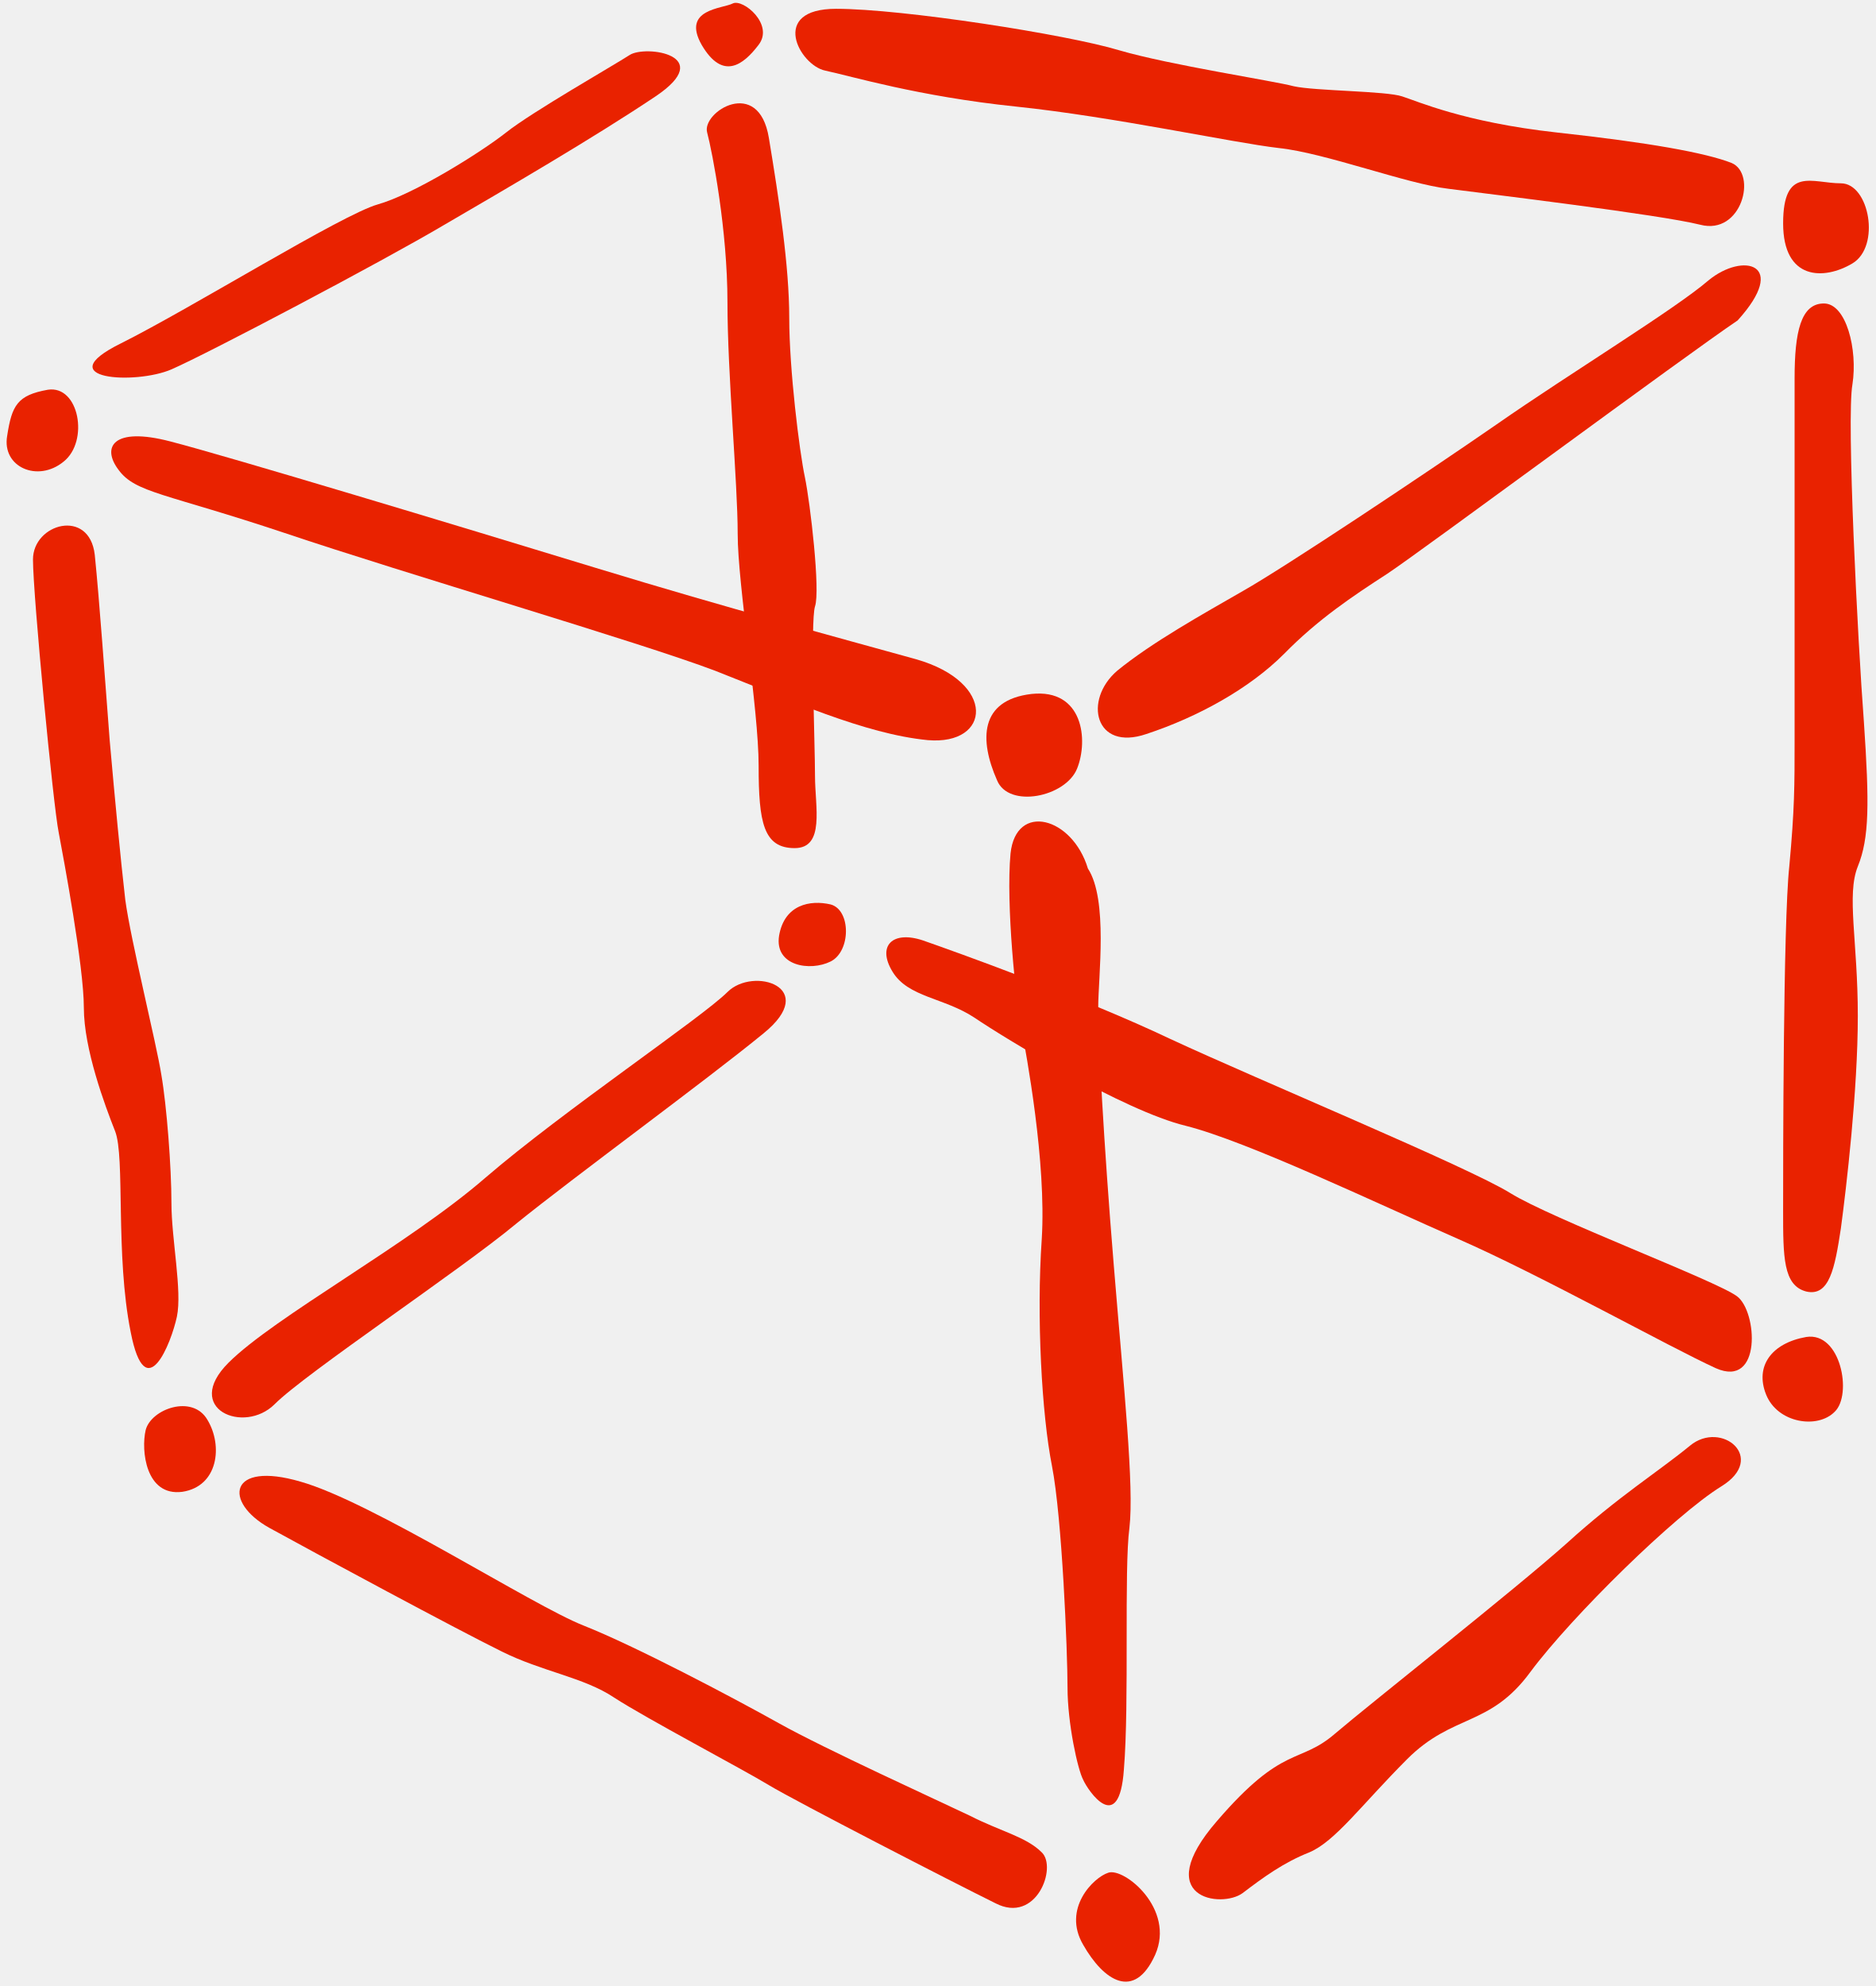
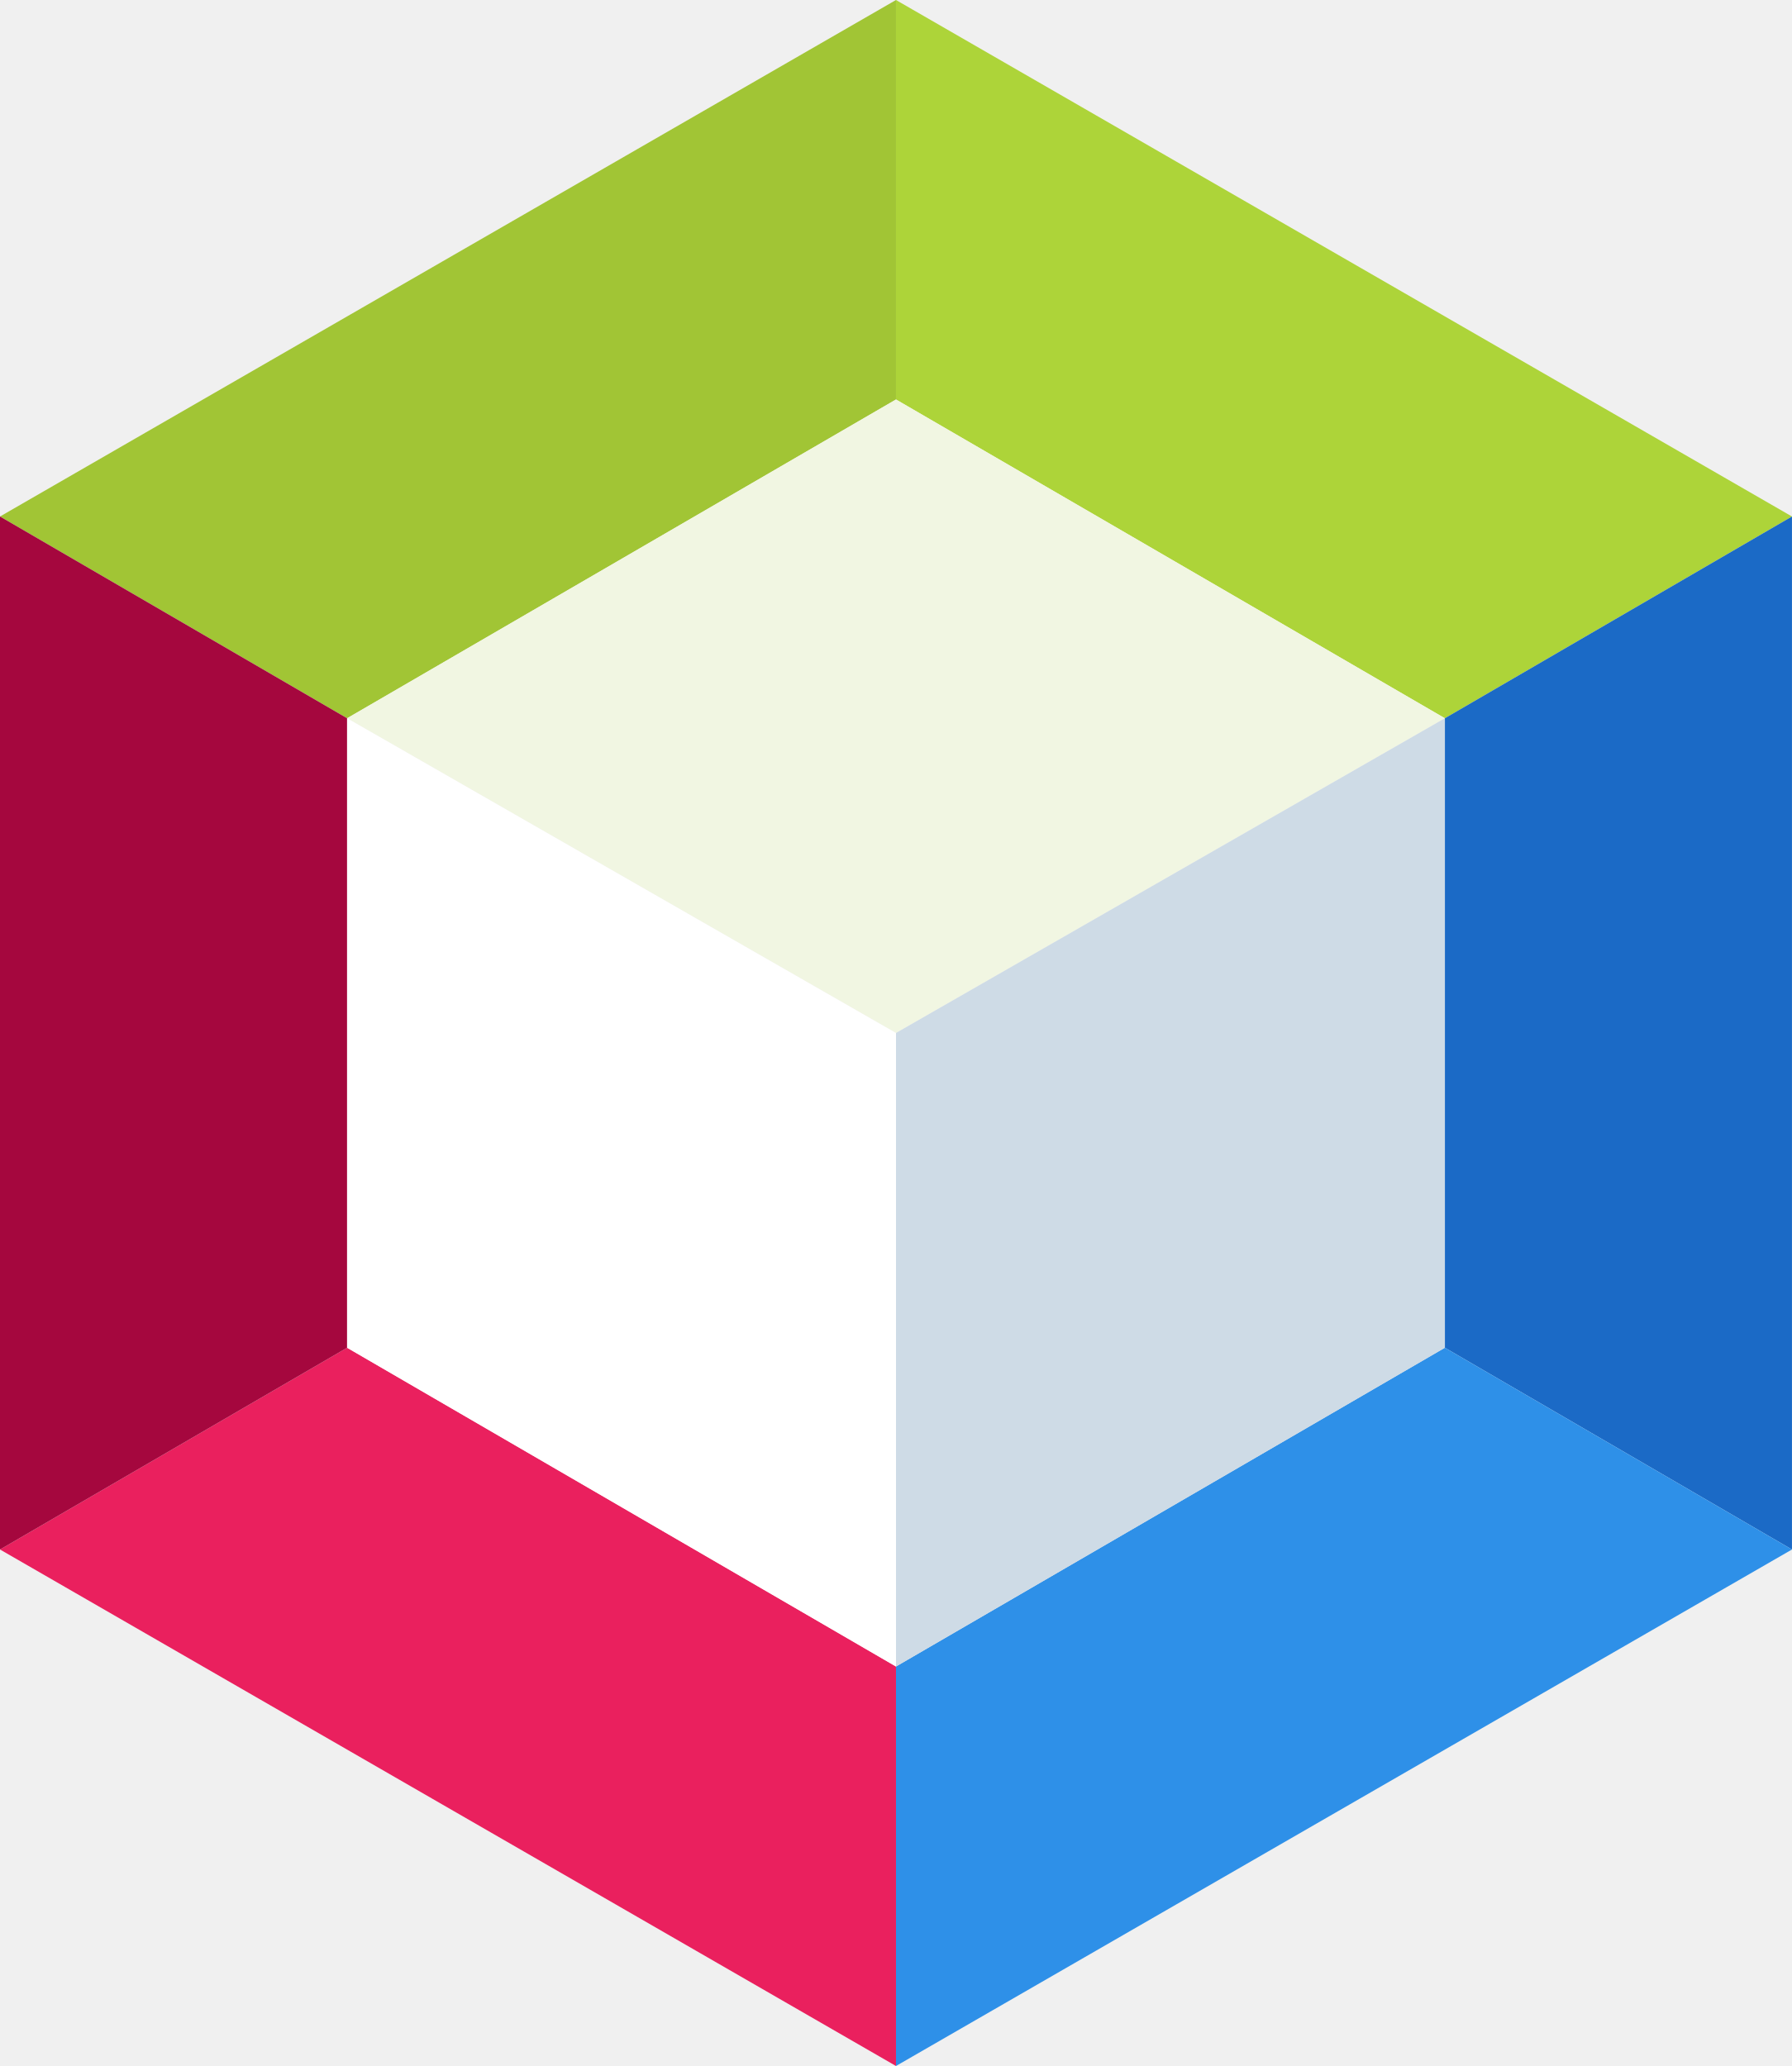
- <svg xmlns="http://www.w3.org/2000/svg" xmlns:xlink="http://www.w3.org/1999/xlink" width="256px" height="271px" viewBox="0 0 256 271" version="1.1" preserveAspectRatio="xMinYMin meet">
-   <a xlink:href="http://logo.webnhanh.com/logo/netbeans-1.svg.html" target="_blank">
-     <g fill="#E92200">
-       <path d="M23.221,60.229 C31.092,62.259 62.415,71.72 81.222,77.464 C100.03,83.2 114.106,86.912 125.043,89.961 C136.071,93.119 135.248,101.739 126.622,100.995 C118.002,100.16 107.809,95.527 97.622,91.534 C87.422,87.657 55.361,78.292 38.865,72.733 C22.478,67.264 18.485,67.264 16.18,64.113 C13.857,61.058 15.345,58.18 23.221,60.229" />
-       <path d="M140.794,94.693 C147.829,93.95 148.573,100.991 147,104.886 C145.427,108.776 137.648,110.349 136.076,106.465 C133.661,100.991 133.661,95.522 140.794,94.693" />
-       <path d="M233.174,38.263 C228.535,42.25 214.367,50.87 204.259,57.912 C194.072,64.953 175.259,77.462 169.699,80.608 C164.243,83.754 157.201,87.656 152.471,91.533 C147.831,95.526 149.41,102.567 156.458,100.16 C163.487,97.843 170.54,93.954 175.259,89.216 C179.892,84.498 184.617,81.346 189.341,78.292 C194.072,75.146 230.114,48.462 237.155,43.725 C244.203,35.946 237.899,34.368 233.174,38.263" />
-       <path d="M251.249,25.014 C255.132,25.014 256.705,33.634 252.822,35.944 C248.932,38.261 243.366,38.261 243.366,30.482 C243.366,22.599 247.353,25.014 251.249,25.014" />
-       <path d="M248.93,41.41 C251.991,41.41 253.558,47.72 252.826,52.438 C251.991,57.071 253.558,87.651 254.393,98.582 C255.137,109.61 255.137,114.341 253.558,118.23 C251.991,122.12 253.558,128.417 253.558,138.61 C253.558,148.81 251.991,162.057 251.247,167.617 C250.418,173.079 249.674,176.969 246.51,176.231 C243.364,175.402 243.364,171.5 243.364,165.197 C243.364,158.997 243.364,126.009 244.206,118.23 C244.931,110.354 244.931,107.202 244.931,100.99 L244.931,51.609 C244.931,45.305 245.779,41.41 248.93,41.41" />
-       <path d="M246.51,182.439 C251.247,181.689 252.826,190.309 250.418,192.626 C248.089,195.04 242.615,194.205 241.048,190.309 C239.475,186.42 241.792,183.274 246.51,182.439" />
-       <path d="M6.531,53.182 C10.804,52.53 12.188,60.23 8.671,62.998 C5.153,65.881 0.239,63.741 0.977,59.486 C1.617,55.31 2.367,53.926 6.531,53.182" />
-       <path d="M16.453,46.881 C26.28,41.967 46.66,29.274 51.568,27.89 C56.481,26.5 65.559,20.849 69.089,18.069 C72.594,15.283 83.805,8.894 85.939,7.504 C88.079,6.114 97.888,7.504 89.463,13.156 C81.019,18.813 69.089,25.757 60.651,30.67 C52.214,35.669 28.304,48.271 23.396,50.404 C18.483,52.532 6.534,51.794 16.453,46.881" />
-       <path d="M100.028,0.464 C101.43,-0.182 105.673,3.335 103.539,6.115 C101.43,8.889 98.632,11.023 95.76,6.115 C92.986,1.202 98.632,1.202 100.028,0.464" />
-       <path d="M114.107,1.202 C123.197,1.202 145.699,4.721 152.746,6.86 C159.702,8.89 173.791,11.024 176.565,11.767 C179.43,12.414 189.251,12.414 191.379,13.157 C193.427,13.797 199.81,16.676 212.411,18.072 C225.11,19.456 232.785,20.852 236.327,22.235 C239.851,23.722 237.723,32.148 232.054,30.666 C226.5,29.276 203.34,26.496 197.683,25.759 C192.025,25.107 180.82,20.852 174.522,20.199 C168.121,19.456 152.002,15.932 138.657,14.541 C125.319,13.157 116.15,10.377 112.62,9.634 C109.102,8.89 104.938,1.202 114.107,1.202" />
-       <path d="M4.501,76.347 C4.501,71.434 12.188,69.3 12.932,75.695 C13.578,81.999 14.316,92.558 14.968,100.989 C15.712,109.426 16.45,117.12 17.096,122.765 C17.84,128.325 21.357,142.408 22.022,146.675 C22.747,150.833 23.399,159.27 23.399,164.184 C23.399,169.098 24.881,176.145 24.143,179.663 C23.399,183.174 19.882,192.258 17.84,181.784 C15.712,171.225 17.096,157.886 15.712,154.363 C14.316,150.833 11.444,143.145 11.444,137.5 C11.444,131.843 8.671,117.12 8.012,113.596 C7.281,110.073 4.501,81.255 4.501,76.347" />
-       <path d="M19.882,195.135 C20.626,192.258 26.277,190.221 28.307,193.739 C30.447,197.268 29.788,202.822 24.881,203.566 C19.882,204.218 19.23,197.909 19.882,195.135" />
-       <path d="M31.178,185.96 C37.488,179.663 55.735,169.841 66.306,160.66 C76.865,151.577 95.757,138.884 99.281,135.373 C102.799,131.843 111.98,134.714 104.195,141.018 C96.513,147.321 78.255,160.66 70.463,166.97 C62.782,173.359 41.743,187.35 37.488,191.605 C33.318,195.781 24.881,192.258 31.178,185.96" />
-       <path d="M113.366,123.416 C116.152,124.159 116.152,129.811 113.366,131.2 C110.586,132.585 105.672,131.841 106.331,127.676 C107.068,123.416 110.586,122.769 113.366,123.416" />
-       <path d="M41.011,202.177 C50.826,204.957 72.596,219.04 79.643,221.814 C86.685,224.6 100.03,231.635 106.327,235.159 C112.625,238.676 128.097,245.724 132.365,247.76 C136.523,249.893 140.052,250.631 142.18,252.765 C144.314,254.795 141.448,262.586 135.876,259.715 C130.231,256.935 108.455,245.724 104.937,243.59 C101.432,241.456 88.075,234.421 83.807,231.635 C79.643,228.855 73.992,228.117 68.432,225.331 C62.781,222.563 43.138,211.998 36.743,208.475 C30.452,204.957 31.177,199.3 41.011,202.177" />
-       <path d="M137.919,116.468 C137.272,123.418 138.662,136.763 139.406,140.287 C140.052,143.792 142.838,158.527 142.18,169.098 C141.448,179.664 142.18,193.002 143.576,200.037 C144.954,207.085 145.698,225.331 145.698,230.251 C145.698,235.159 147.088,241.456 147.831,242.852 C148.477,244.334 152.751,250.631 153.391,241.456 C154.147,232.373 153.391,214.126 154.147,208.475 C154.799,202.823 153.391,189.485 152.007,172.61 C150.617,155.741 149.886,141.762 149.886,137.501 C149.886,133.331 151.264,122.766 148.477,118.511 C146.35,111.463 138.662,109.427 137.919,116.468" />
-       <path d="M151.264,255.542 C153.391,254.798 160.451,260.456 157.653,266.753 C154.799,273.063 150.623,270.277 147.831,265.369 C144.954,260.456 149.221,256.194 151.264,255.542" />
-       <path d="M166.091,248.496 C175.168,237.937 177.314,240.808 182.222,236.553 C187.129,232.371 206.766,216.904 213.813,210.607 C220.842,204.218 226.499,200.694 230.657,197.268 C234.931,193.738 241.247,198.938 234.931,202.822 C228.627,206.711 214.557,220.513 208.893,228.115 C203.339,235.718 198.328,233.761 192.024,240.07 C185.745,246.368 182.222,251.282 178.686,252.769 C175.168,254.159 172.394,256.195 169.602,258.317 C166.731,260.451 156.915,259.067 166.091,248.496" />
-       <path d="M125.961,128.325 C130.229,129.812 147.829,136.11 159.705,141.761 C171.66,147.321 200.459,159.27 206.122,162.8 C211.761,166.311 234.19,174.742 237.061,176.876 C239.854,178.912 240.5,189.483 234.19,186.703 C227.886,183.832 210.286,174.005 199.087,169.097 C187.87,164.183 170.263,155.746 161.82,153.618 C153.395,151.576 137.27,141.761 133.021,138.883 C128.851,136.11 123.931,136.11 121.81,132.586 C119.664,129.068 121.81,126.941 125.961,128.325" />
-       <path d="M104.936,18.81 C106.332,27.241 107.716,36.319 107.716,43.36 C107.716,50.401 109.106,61.613 109.856,65.136 C110.587,68.654 111.977,80.609 111.234,82.743 C110.587,84.779 111.234,101.641 111.234,105.909 C111.234,110.073 112.624,115.73 108.454,115.73 C104.192,115.73 103.54,112.201 103.54,104.513 C103.54,96.728 100.681,79.871 100.681,72.824 C100.681,65.88 99.285,51.048 99.285,41.226 C99.285,31.411 97.242,20.846 96.511,18.066 C95.761,15.28 103.54,10.379 104.936,18.81" />
-     </g>
-   </a>
+ <svg xmlns="http://www.w3.org/2000/svg" width="444px" height="512px" viewBox="0 0 444 512" version="1.1">
+   <description>Apache NetBeans Logo</description>
+   <g id="logo" stroke-width="0" fill="none" fill-rule="evenodd">
+     <path d="M222,0 L222,99 L86,178 L0,128 L222,0 Z" fill="#A1C535" />
+     <path d="M444,128 L358,178 L222,99 L222,0 L444,128 L444,128 Z" fill="#ADD439" />
+     <path d="M444,384 L358,334 L358,178 L444,128 L444,384 L444,384 Z" fill="#1B6AC6" />
+     <path d="M222,512 L222,413 L358,334 L444,384 L222,512 L222,512 Z" fill="#2E90E8" />
+     <path d="M0,384 L86,334 L222,413 L222,512 L0,384 L0,384 Z" fill="#EA205E" />
+     <path d="M0,128 L86,178 L86,334 L0,384 L0,128 L0,128 Z" fill="#A5073E" />
+     <path d="M86,178 L222,99 L358,178 L222,256 L86,178 Z" fill="#F1F6E2" />
+     <path d="M222,256 L358,178 L358,334 L222,413 L222,256 Z" fill="#CEDBE6" />
+     <path d="M86,178 L222,256 L222,413 L86,334 L86,178 Z" fill="#FFFFFF" />
+   </g>
</svg>
